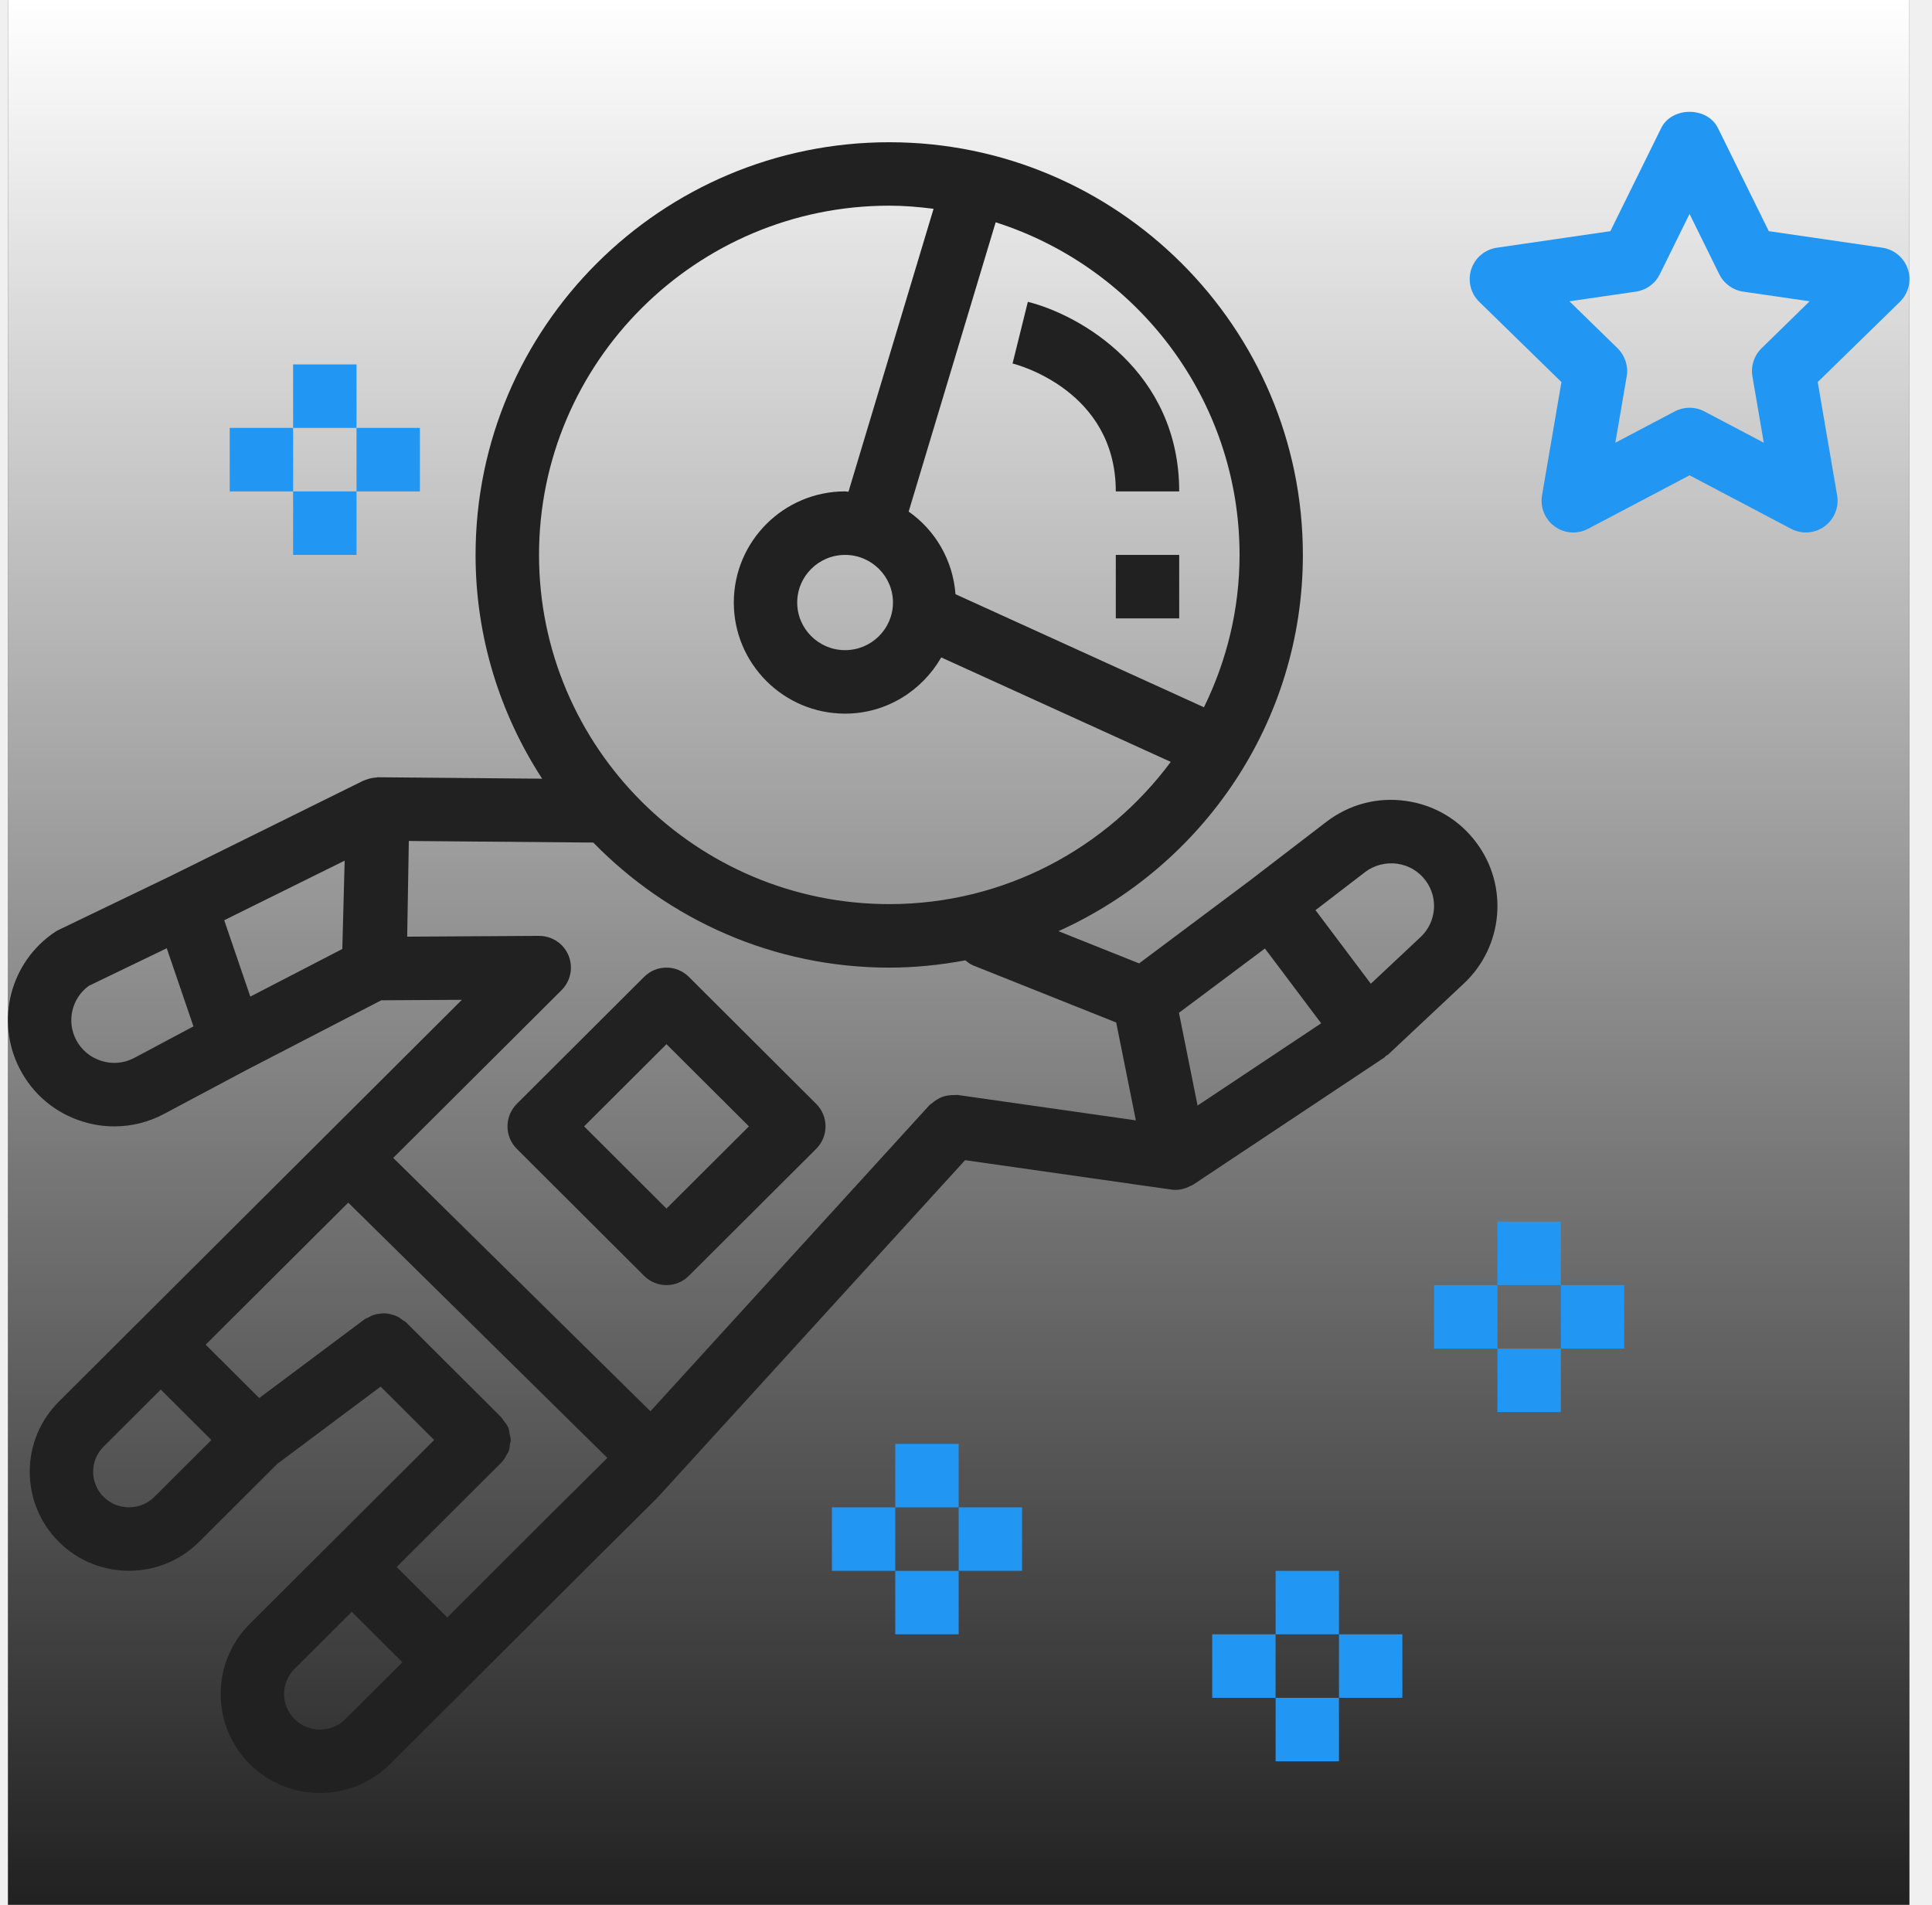
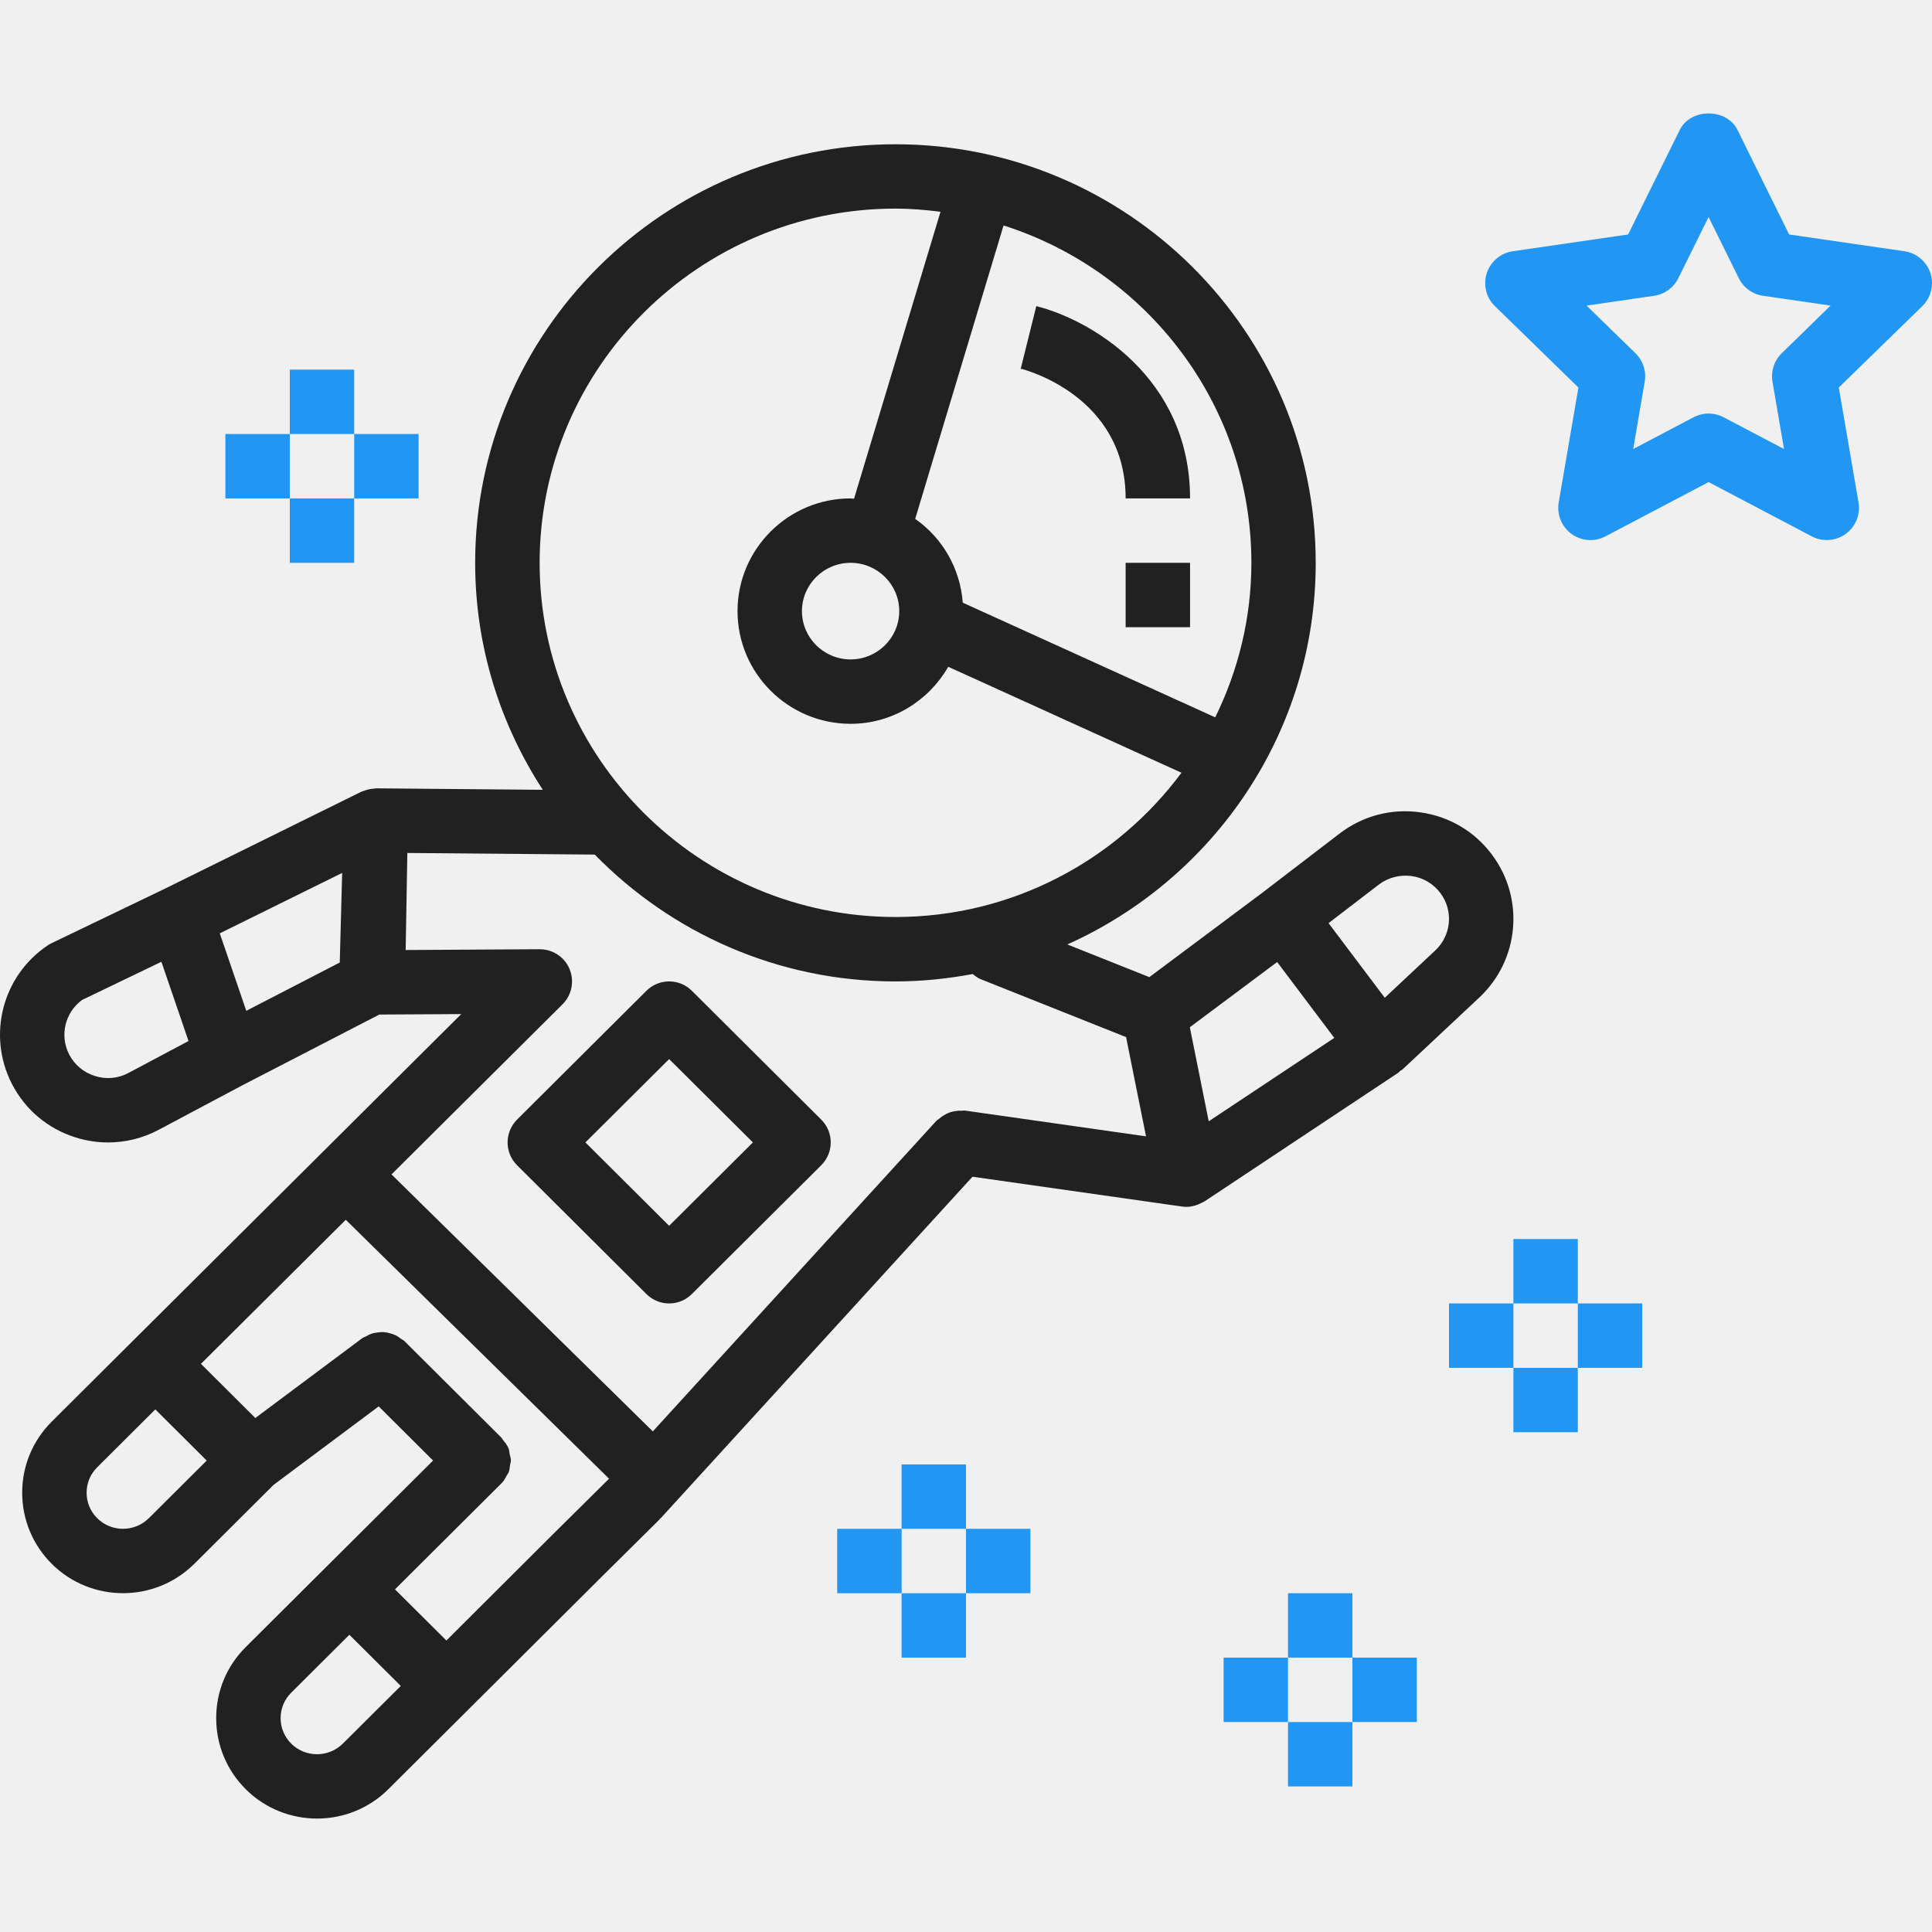
- <svg xmlns="http://www.w3.org/2000/svg" width="71" height="70" viewBox="0 0 71 70" fill="none">
-   <g clip-path="url(#clip0)">
-     <rect x="0.291" width="69.88" height="70" fill="#212121" />
-     <rect x="0.291" width="69.88" height="70" fill="url(#paint0_linear)" />
-     <path d="M70.114 9.896C69.977 9.475 69.613 9.167 69.174 9.103L65.002 8.495L63.135 4.708C62.744 3.91 61.438 3.91 61.047 4.708L59.18 8.495L55.008 9.103C54.569 9.167 54.206 9.474 54.067 9.897C53.931 10.319 54.044 10.783 54.362 11.092L57.382 14.041L56.669 18.203C56.594 18.641 56.774 19.083 57.132 19.345C57.494 19.608 57.967 19.641 58.359 19.433L62.091 17.467L65.822 19.433C65.993 19.523 66.18 19.567 66.365 19.567C66.606 19.567 66.847 19.493 67.05 19.344C67.409 19.083 67.588 18.641 67.513 18.203L66.8 14.04L69.82 11.092C70.136 10.782 70.251 10.319 70.114 9.896ZM64.736 12.799C64.462 13.066 64.336 13.454 64.401 13.832L64.818 16.269L62.633 15.118C62.464 15.029 62.277 14.984 62.091 14.984C61.904 14.984 61.719 15.029 61.548 15.118L59.363 16.269L59.78 13.832C59.845 13.454 59.719 13.068 59.446 12.799L57.676 11.072L60.12 10.717C60.5 10.662 60.827 10.423 60.997 10.078L62.09 7.862L63.182 10.078C63.352 10.422 63.679 10.662 64.059 10.717L66.502 11.072L64.736 12.799Z" fill="#2196F3" />
-     <path d="M57.36 44.892H55.03V47.226H57.36V44.892Z" fill="#2196F3" />
-     <path d="M57.36 49.559H55.03V51.892H57.36V49.559Z" fill="#2196F3" />
-     <path d="M59.689 47.226H57.36V49.559H59.689V47.226Z" fill="#2196F3" />
-     <path d="M55.031 47.226H52.701V49.559H55.031V47.226Z" fill="#2196F3" />
-     <path d="M49.207 57.726H46.878V60.059H49.207V57.726Z" fill="#2196F3" />
-     <path d="M49.207 62.393H46.878V64.726H49.207V62.393Z" fill="#2196F3" />
-     <path d="M51.536 60.059H49.207V62.393H51.536V60.059Z" fill="#2196F3" />
-     <path d="M46.877 60.059H44.548V62.393H46.877V60.059Z" fill="#2196F3" />
-     <path d="M35.231 53.059H32.901V55.393H35.231V53.059Z" fill="#2196F3" />
-     <path d="M35.231 57.726H32.901V60.059H35.231V57.726Z" fill="#2196F3" />
-     <path d="M37.56 55.392H35.231V57.726H37.56V55.392Z" fill="#2196F3" />
-     <path d="M32.901 55.392H30.572V57.726H32.901V55.392Z" fill="#2196F3" />
-     <path d="M13.102 13.392H10.772V15.725H13.102V13.392Z" fill="#2196F3" />
-     <path d="M13.102 18.059H10.772V20.392H13.102V18.059Z" fill="#2196F3" />
-     <path d="M15.431 15.725H13.102V18.059H15.431V15.725Z" fill="#2196F3" />
-     <path d="M10.772 15.725H8.443V18.059H10.772V15.725Z" fill="#2196F3" />
-     <path d="M54.262 30.974C53.634 30.126 52.713 29.58 51.667 29.433C50.616 29.283 49.58 29.56 48.741 30.203L46.007 32.301L46.006 32.303L41.862 35.403L38.897 34.219C44.184 31.843 47.88 26.545 47.88 20.394C47.88 12.031 41.061 5.227 32.679 5.227C24.296 5.227 17.477 12.031 17.477 20.394C17.477 23.425 18.382 26.244 19.923 28.616L13.888 28.563C13.884 28.563 13.881 28.563 13.877 28.563C13.858 28.563 13.843 28.573 13.826 28.574C13.711 28.578 13.598 28.602 13.487 28.642C13.459 28.652 13.43 28.658 13.403 28.671C13.389 28.677 13.375 28.678 13.361 28.685L6.301 32.176C6.3 32.176 6.299 32.176 6.299 32.178L2.164 34.169C2.118 34.189 2.072 34.216 2.026 34.246C0.378 35.345 -0.183 37.504 0.72 39.268C1.201 40.206 2.02 40.896 3.026 41.212C3.414 41.334 3.81 41.393 4.203 41.393C4.836 41.393 5.462 41.238 6.036 40.931L9.067 39.317L14.011 36.759L16.974 36.742L5.091 48.588C5.09 48.59 5.088 48.59 5.087 48.591L2.164 51.507C1.473 52.196 1.093 53.109 1.093 54.084C1.093 55.056 1.473 55.972 2.164 56.662C2.873 57.369 3.806 57.724 4.739 57.724C5.673 57.724 6.605 57.369 7.316 56.662L10.186 53.799L13.988 50.956L15.955 52.918L12.108 56.755C12.107 56.756 12.105 56.756 12.104 56.758L9.181 59.674C8.49 60.362 8.111 61.276 8.111 62.25C8.111 63.223 8.49 64.139 9.181 64.829C9.89 65.536 10.824 65.89 11.757 65.89C12.69 65.89 13.624 65.536 14.335 64.829L17.259 61.912L21.938 57.245C21.939 57.244 21.939 57.243 21.94 57.242L24.145 55.054L24.137 55.046C24.151 55.032 24.17 55.027 24.184 55.012L35.466 42.635L43.045 43.715C43.1 43.724 43.155 43.727 43.21 43.727C43.351 43.727 43.487 43.693 43.618 43.643C43.657 43.629 43.691 43.61 43.727 43.592C43.769 43.571 43.813 43.559 43.853 43.532L50.87 38.865C50.895 38.848 50.909 38.82 50.934 38.801C50.962 38.779 50.997 38.77 51.022 38.745L53.799 36.14C55.243 34.784 55.443 32.563 54.262 30.974ZM4.943 38.872C4.564 39.075 4.135 39.116 3.723 38.985C3.316 38.858 2.985 38.579 2.792 38.203C2.44 37.517 2.644 36.681 3.26 36.23L6.128 34.847L6.819 36.869L7.109 37.718L4.943 38.872ZM12.58 34.874L9.199 36.624L8.641 34.991L8.24 33.817L12.666 31.628L12.58 34.874ZM45.553 20.392C45.553 22.401 45.075 24.296 44.245 25.991L35.114 21.836C35.019 20.582 34.369 19.484 33.393 18.8L36.59 8.169C41.782 9.823 45.553 14.675 45.553 20.392ZM19.809 20.392C19.809 13.316 25.584 7.558 32.681 7.558C33.233 7.558 33.773 7.605 34.308 7.673L31.181 18.071C31.139 18.07 31.099 18.058 31.056 18.058C28.801 18.058 26.967 19.89 26.967 22.142C26.967 24.394 28.801 26.225 31.056 26.225C32.573 26.225 33.883 25.387 34.59 24.159L43.025 27.998C40.678 31.162 36.922 33.225 32.681 33.225C25.584 33.225 19.809 27.468 19.809 20.392ZM32.816 22.142C32.816 23.107 32.026 23.892 31.056 23.892C30.086 23.892 29.297 23.107 29.297 22.142C29.297 21.177 30.086 20.392 31.056 20.392C32.026 20.392 32.816 21.177 32.816 22.142ZM5.673 55.008C5.157 55.52 4.322 55.519 3.807 55.009C3.559 54.76 3.423 54.432 3.423 54.084C3.423 53.736 3.559 53.408 3.807 53.162L5.908 51.065L7.767 52.919L5.673 55.008ZM12.691 63.174C12.175 63.687 11.339 63.688 10.824 63.176C10.576 62.927 10.44 62.599 10.44 62.25C10.44 61.903 10.576 61.575 10.824 61.329L12.927 59.231L13.806 60.107L14.787 61.085L12.691 63.174ZM20.295 55.586C20.293 55.587 20.292 55.587 20.291 55.589L16.437 59.439L15.558 58.562L14.577 57.585L18.427 53.745C18.427 53.745 18.427 53.745 18.427 53.744C18.429 53.743 18.43 53.743 18.431 53.742C18.518 53.654 18.573 53.549 18.627 53.445C18.642 53.415 18.671 53.389 18.684 53.358C18.72 53.268 18.726 53.171 18.74 53.077C18.747 53.023 18.77 52.973 18.77 52.918C18.77 52.84 18.742 52.764 18.726 52.687C18.712 52.617 18.712 52.546 18.685 52.478C18.641 52.368 18.565 52.272 18.486 52.177C18.464 52.151 18.456 52.119 18.431 52.094C18.431 52.094 18.431 52.094 18.43 52.094C18.429 52.093 18.429 52.091 18.428 52.09L14.918 48.59C14.881 48.552 14.833 48.537 14.791 48.506C14.73 48.458 14.67 48.413 14.602 48.38C14.535 48.347 14.468 48.327 14.398 48.308C14.323 48.287 14.251 48.271 14.173 48.265C14.102 48.26 14.036 48.267 13.965 48.276C13.886 48.285 13.813 48.295 13.738 48.32C13.664 48.343 13.599 48.379 13.531 48.418C13.488 48.442 13.439 48.451 13.399 48.481L9.526 51.377L7.559 49.414L12.798 44.195L22.32 53.576L20.295 55.586ZM35.185 40.237C35.151 40.233 35.12 40.245 35.086 40.243C35.001 40.239 34.92 40.244 34.835 40.258C34.768 40.27 34.706 40.283 34.642 40.305C34.568 40.331 34.501 40.366 34.432 40.408C34.366 40.447 34.307 40.489 34.25 40.542C34.222 40.566 34.188 40.578 34.163 40.606L23.903 51.862L14.451 42.551L20.638 36.386C21.094 35.931 21.096 35.192 20.642 34.735C20.412 34.505 20.111 34.392 19.809 34.393V34.392L14.964 34.421L15.024 30.905L21.803 30.963C24.566 33.794 28.418 35.559 32.681 35.559C33.636 35.559 34.568 35.46 35.475 35.291C35.562 35.361 35.649 35.432 35.758 35.476L41.02 37.576L41.353 39.235L41.742 41.172L35.185 40.237ZM44.01 40.627L43.326 37.219L46.485 34.856L47.312 35.955L48.552 37.605L44.01 40.627ZM52.207 34.434L50.377 36.151L48.344 33.447L50.16 32.053C50.498 31.792 50.926 31.686 51.345 31.74C51.767 31.8 52.139 32.02 52.393 32.362C52.866 33 52.786 33.891 52.207 34.434Z" fill="#212121" />
-     <path d="M29.994 40.565L25.314 35.898C24.861 35.445 24.125 35.445 23.671 35.898L18.993 40.565C18.774 40.786 18.65 41.082 18.65 41.392C18.65 41.703 18.772 42 18.993 42.219L23.671 46.886C23.898 47.112 24.196 47.226 24.493 47.226C24.79 47.226 25.088 47.112 25.314 46.886L29.994 42.219C30.213 42 30.338 41.703 30.338 41.392C30.338 41.082 30.214 40.784 29.994 40.565ZM24.493 44.413L21.465 41.392L24.493 38.372L27.523 41.392L24.493 44.413Z" fill="#212121" />
-     <path d="M37.773 11.092L37.211 13.358C37.366 13.397 41.005 14.346 41.005 18.059H43.335C43.335 13.646 39.697 11.572 37.773 11.092Z" fill="#212121" />
-     <path d="M43.335 20.392H41.005V22.725H43.335V20.392Z" fill="#212121" />
-   </g>
-   <defs>
-     <linearGradient id="paint0_linear" x1="35.231" y1="0" x2="35.231" y2="70" gradientUnits="userSpaceOnUse">
-       <stop stop-color="white" />
-       <stop offset="1" stop-color="white" stop-opacity="0" />
-     </linearGradient>
-     <clipPath id="clip0">
-       <rect x="0.291" width="69.88" height="70" fill="white" />
-     </clipPath>
-   </defs>
+ <svg xmlns="http://www.w3.org/2000/svg" width="70" height="70" viewBox="0 0 70 70" fill="none">
+   <path d="M69.943 9.896C69.805 9.475 69.442 9.167 69.002 9.103L64.823 8.495L62.953 4.708C62.561 3.91 61.253 3.91 60.861 4.708L58.99 8.495L54.811 9.103C54.371 9.167 54.008 9.474 53.869 9.897C53.732 10.319 53.845 10.783 54.164 11.092L57.189 14.041L56.475 18.203C56.401 18.641 56.58 19.083 56.938 19.345C57.301 19.608 57.775 19.641 58.168 19.433L61.906 17.467L65.644 19.433C65.814 19.523 66.002 19.567 66.188 19.567C66.429 19.567 66.671 19.493 66.874 19.344C67.233 19.083 67.413 18.641 67.337 18.203L66.623 14.04L69.648 11.092C69.965 10.782 70.08 10.319 69.943 9.896ZM64.556 12.799C64.281 13.066 64.155 13.454 64.221 13.832L64.638 16.269L62.45 15.118C62.279 15.029 62.093 14.984 61.906 14.984C61.719 14.984 61.534 15.029 61.362 15.118L59.174 16.269L59.591 13.832C59.657 13.454 59.531 13.068 59.256 12.799L57.484 11.072L59.932 10.717C60.312 10.662 60.64 10.423 60.81 10.078L61.905 7.862L62.999 10.078C63.169 10.422 63.497 10.662 63.878 10.717L66.325 11.072L64.556 12.799Z" fill="#2196F3" />
+   <path d="M57.167 44.892H54.834V47.226H57.167V44.892Z" fill="#2196F3" />
+   <path d="M57.167 49.559H54.834V51.892H57.167V49.559Z" fill="#2196F3" />
+   <path d="M59.5 47.226H57.167V49.559H59.5V47.226Z" fill="#2196F3" />
+   <path d="M54.834 47.226H52.5V49.559H54.834V47.226Z" fill="#2196F3" />
+   <path d="M49 57.726H46.667V60.059H49V57.726Z" fill="#2196F3" />
+   <path d="M49 62.393H46.667V64.726H49V62.393Z" fill="#2196F3" />
+   <path d="M51.334 60.059H49V62.393H51.334V60.059Z" fill="#2196F3" />
+   <path d="M46.667 60.059H44.334V62.393H46.667V60.059Z" fill="#2196F3" />
+   <path d="M35 53.059H32.666V55.393H35V53.059Z" fill="#2196F3" />
+   <path d="M35 57.726H32.666V60.059H35V57.726Z" fill="#2196F3" />
+   <path d="M37.333 55.392H35V57.726H37.333V55.392Z" fill="#2196F3" />
+   <path d="M32.667 55.392H30.333V57.726H32.667V55.392Z" fill="#2196F3" />
+   <path d="M12.833 13.392H10.499V15.725H12.833V13.392Z" fill="#2196F3" />
+   <path d="M12.833 18.059H10.499V20.392H12.833V18.059Z" fill="#2196F3" />
+   <path d="M15.166 15.725H12.833V18.059H15.166V15.725Z" fill="#2196F3" />
+   <path d="M10.5 15.725H8.166V18.059H10.5V15.725Z" fill="#2196F3" />
+   <path d="M54.063 30.974C53.435 30.126 52.512 29.58 51.464 29.433C50.412 29.283 49.373 29.56 48.533 30.203L45.795 32.301L45.794 32.303L41.643 35.403L38.672 34.219C43.969 31.843 47.671 26.545 47.671 20.394C47.671 12.031 40.84 5.227 32.444 5.227C24.047 5.227 17.216 12.031 17.216 20.394C17.216 23.425 18.123 26.244 19.666 28.616L13.62 28.563C13.617 28.563 13.613 28.563 13.61 28.563C13.591 28.563 13.576 28.573 13.559 28.574C13.443 28.578 13.33 28.602 13.219 28.642C13.191 28.652 13.162 28.658 13.135 28.671C13.121 28.677 13.107 28.678 13.093 28.685L6.021 32.176C6.02 32.176 6.018 32.176 6.018 32.178L1.877 34.169C1.831 34.189 1.784 34.216 1.739 34.246C0.088 35.345 -0.474 37.504 0.43 39.268C0.912 40.206 1.732 40.896 2.74 41.212C3.129 41.334 3.525 41.393 3.919 41.393C4.553 41.393 5.181 41.238 5.756 40.931L8.792 39.317L13.744 36.759L16.712 36.742L4.808 48.588C4.807 48.59 4.806 48.59 4.805 48.591L1.876 51.507C1.185 52.196 0.804 53.109 0.804 54.084C0.804 55.056 1.185 55.972 1.876 56.662C2.587 57.369 3.521 57.724 4.456 57.724C5.392 57.724 6.325 57.369 7.038 56.662L9.913 53.799L13.721 50.956L15.691 52.918L11.838 56.755C11.836 56.756 11.835 56.756 11.834 56.758L8.906 59.674C8.214 60.362 7.833 61.276 7.833 62.25C7.833 63.223 8.214 64.139 8.906 64.829C9.616 65.536 10.552 65.89 11.486 65.89C12.421 65.89 13.357 65.536 14.068 64.829L16.998 61.912L21.684 57.245C21.685 57.244 21.685 57.243 21.686 57.242L23.895 55.054L23.887 55.046C23.901 55.032 23.921 55.027 23.935 55.012L35.235 42.635L42.828 43.715C42.883 43.724 42.938 43.727 42.992 43.727C43.134 43.727 43.27 43.693 43.402 43.643C43.441 43.629 43.474 43.61 43.511 43.592C43.553 43.571 43.597 43.559 43.637 43.532L50.666 38.865C50.692 38.848 50.706 38.82 50.73 38.801C50.758 38.779 50.793 38.77 50.819 38.745L53.6 36.14C55.047 34.784 55.247 32.563 54.063 30.974ZM4.66 38.872C4.281 39.075 3.851 39.116 3.439 38.985C3.03 38.858 2.699 38.579 2.505 38.203C2.153 37.517 2.357 36.681 2.974 36.23L5.848 34.847L6.54 36.869L6.83 37.718L4.66 38.872ZM12.31 34.874L8.923 36.624L8.365 34.991L7.963 33.817L12.397 31.628L12.31 34.874ZM45.34 20.392C45.34 22.401 44.861 24.296 44.03 25.991L34.883 21.836C34.788 20.582 34.137 19.484 33.159 18.8L36.361 8.169C41.563 9.823 45.34 14.675 45.34 20.392ZM19.552 20.392C19.552 13.316 25.336 7.558 32.446 7.558C32.999 7.558 33.54 7.605 34.076 7.673L30.943 18.071C30.901 18.07 30.862 18.058 30.819 18.058C28.56 18.058 26.722 19.89 26.722 22.142C26.722 24.394 28.56 26.225 30.819 26.225C32.337 26.225 33.65 25.387 34.358 24.159L42.807 27.998C40.456 31.162 36.694 33.225 32.446 33.225C25.336 33.225 19.552 27.468 19.552 20.392ZM32.581 22.142C32.581 23.107 31.79 23.892 30.819 23.892C29.847 23.892 29.056 23.107 29.056 22.142C29.056 21.177 29.847 20.392 30.819 20.392C31.79 20.392 32.581 21.177 32.581 22.142ZM5.392 55.008C4.875 55.52 4.038 55.519 3.523 55.009C3.274 54.76 3.138 54.432 3.138 54.084C3.138 53.736 3.274 53.408 3.523 53.162L5.627 51.065L7.489 52.919L5.392 55.008ZM12.422 63.174C11.905 63.687 11.068 63.688 10.552 63.176C10.303 62.927 10.167 62.599 10.167 62.25C10.167 61.903 10.303 61.575 10.552 61.329L12.658 59.231L13.539 60.107L14.521 61.085L12.422 63.174ZM20.038 55.586C20.037 55.587 20.036 55.587 20.035 55.589L16.174 59.439L15.293 58.562L14.311 57.585L18.168 53.745C18.168 53.745 18.168 53.745 18.168 53.744C18.169 53.743 18.17 53.743 18.172 53.742C18.259 53.654 18.314 53.549 18.368 53.445C18.383 53.415 18.412 53.389 18.425 53.358C18.461 53.268 18.467 53.171 18.481 53.077C18.488 53.023 18.511 52.973 18.511 52.918C18.511 52.84 18.483 52.764 18.467 52.687C18.453 52.617 18.453 52.546 18.426 52.478C18.382 52.368 18.306 52.272 18.227 52.177C18.204 52.151 18.196 52.119 18.172 52.094C18.172 52.094 18.172 52.094 18.171 52.094C18.169 52.093 18.169 52.091 18.168 52.09L14.653 48.59C14.616 48.552 14.568 48.537 14.526 48.506C14.464 48.458 14.405 48.413 14.336 48.38C14.269 48.347 14.201 48.327 14.131 48.308C14.057 48.287 13.985 48.271 13.906 48.265C13.835 48.26 13.769 48.267 13.697 48.276C13.619 48.285 13.546 48.295 13.47 48.32C13.396 48.343 13.331 48.379 13.264 48.418C13.22 48.442 13.171 48.451 13.13 48.481L9.251 51.377L7.281 49.414L12.528 44.195L22.067 53.576L20.038 55.586ZM34.954 40.237C34.921 40.233 34.889 40.245 34.855 40.243C34.77 40.239 34.688 40.244 34.603 40.258C34.537 40.27 34.474 40.283 34.411 40.305C34.336 40.331 34.269 40.366 34.2 40.408C34.134 40.447 34.075 40.489 34.018 40.542C33.99 40.566 33.956 40.578 33.93 40.606L23.653 51.862L14.185 42.551L20.383 36.386C20.839 35.931 20.841 35.192 20.386 34.735C20.156 34.505 19.854 34.392 19.552 34.393V34.392L14.698 34.421L14.759 30.905L21.549 30.963C24.317 33.794 28.176 35.559 32.446 35.559C33.403 35.559 34.336 35.46 35.245 35.291C35.332 35.361 35.419 35.432 35.528 35.476L40.8 37.576L41.133 39.235L41.523 41.172L34.954 40.237ZM43.794 40.627L43.11 37.219L46.274 34.856L47.102 35.955L48.344 37.605L43.794 40.627ZM52.005 34.434L50.173 36.151L48.136 33.447L49.954 32.053C50.294 31.792 50.722 31.686 51.142 31.74C51.564 31.8 51.938 32.02 52.192 32.362C52.666 33 52.585 33.891 52.005 34.434Z" fill="#212121" />
+   <path d="M29.755 40.565L25.067 35.898C24.613 35.445 23.876 35.445 23.421 35.898L18.734 40.565C18.515 40.786 18.391 41.082 18.391 41.392C18.391 41.703 18.514 42 18.734 42.219L23.421 46.886C23.648 47.112 23.947 47.226 24.244 47.226C24.542 47.226 24.84 47.112 25.067 46.886L29.755 42.219C29.974 42 30.099 41.703 30.099 41.392C30.099 41.082 29.975 40.784 29.755 40.565ZM24.244 44.413L21.211 41.392L24.244 38.372L27.279 41.392L24.244 44.413Z" fill="#212121" />
+   <path d="M37.547 11.092L36.983 13.358C37.138 13.397 40.784 14.346 40.784 18.059H43.118C43.117 13.646 39.474 11.572 37.547 11.092Z" fill="#212121" />
+   <path d="M43.118 20.392H40.784V22.725H43.118V20.392Z" fill="#212121" />
</svg>
